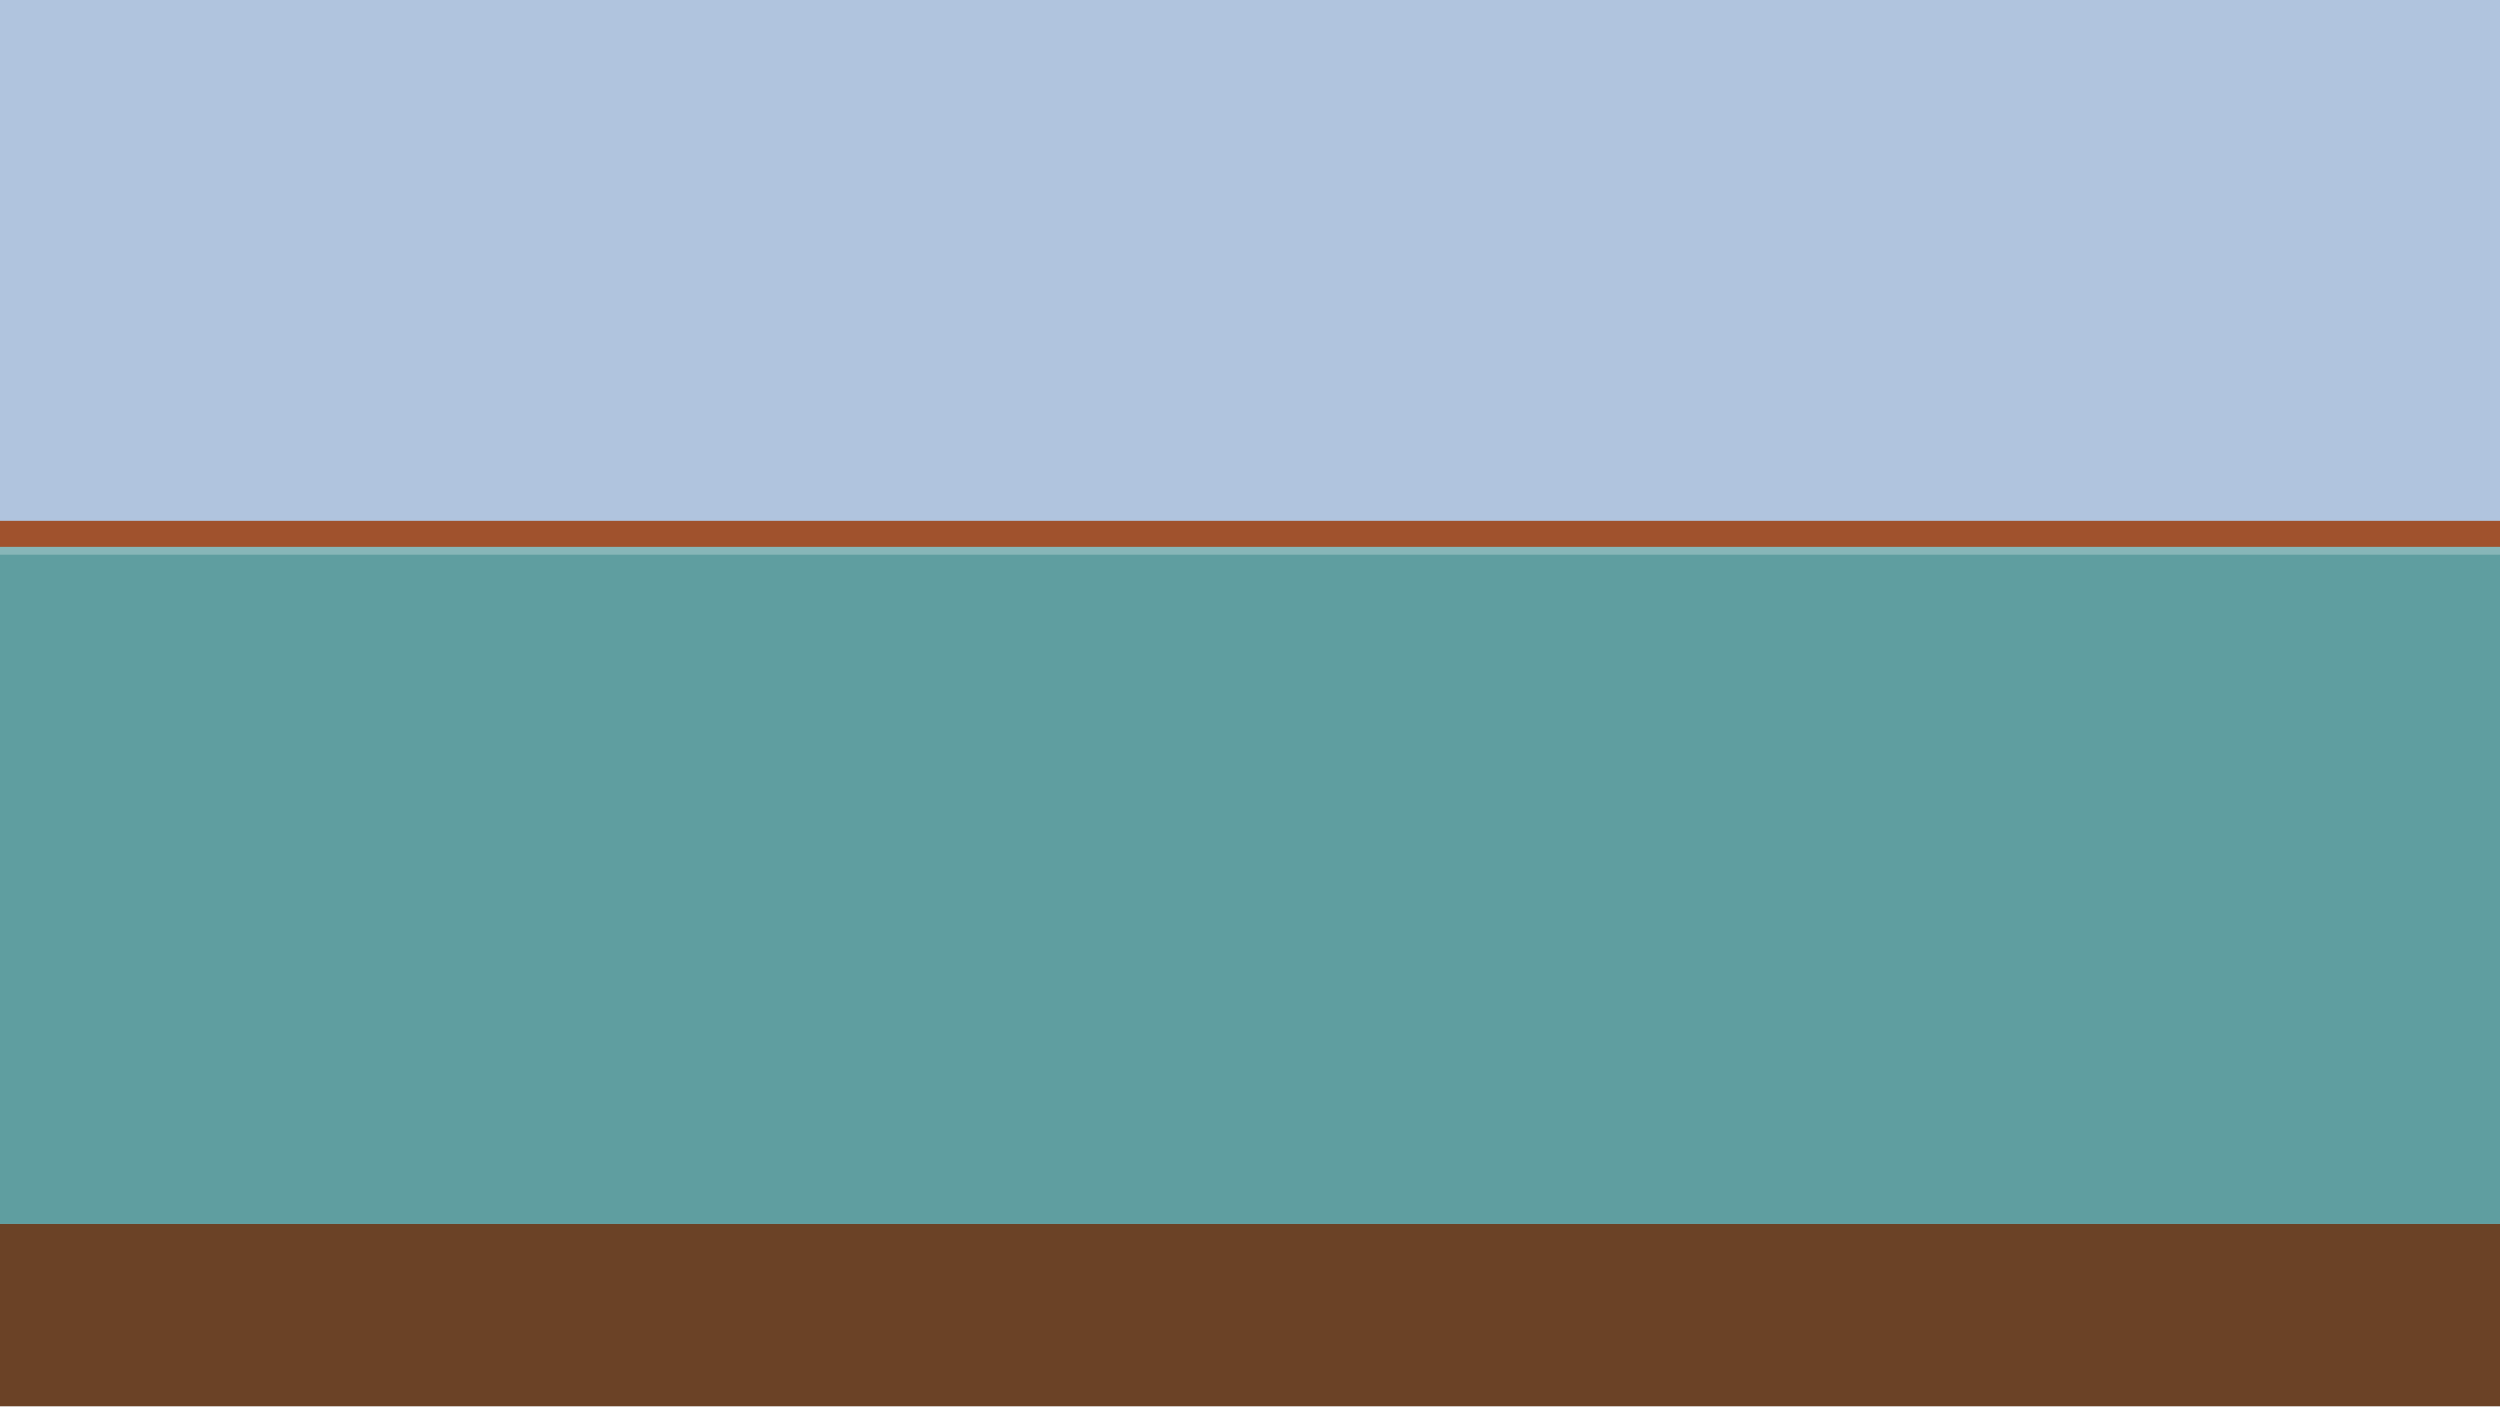
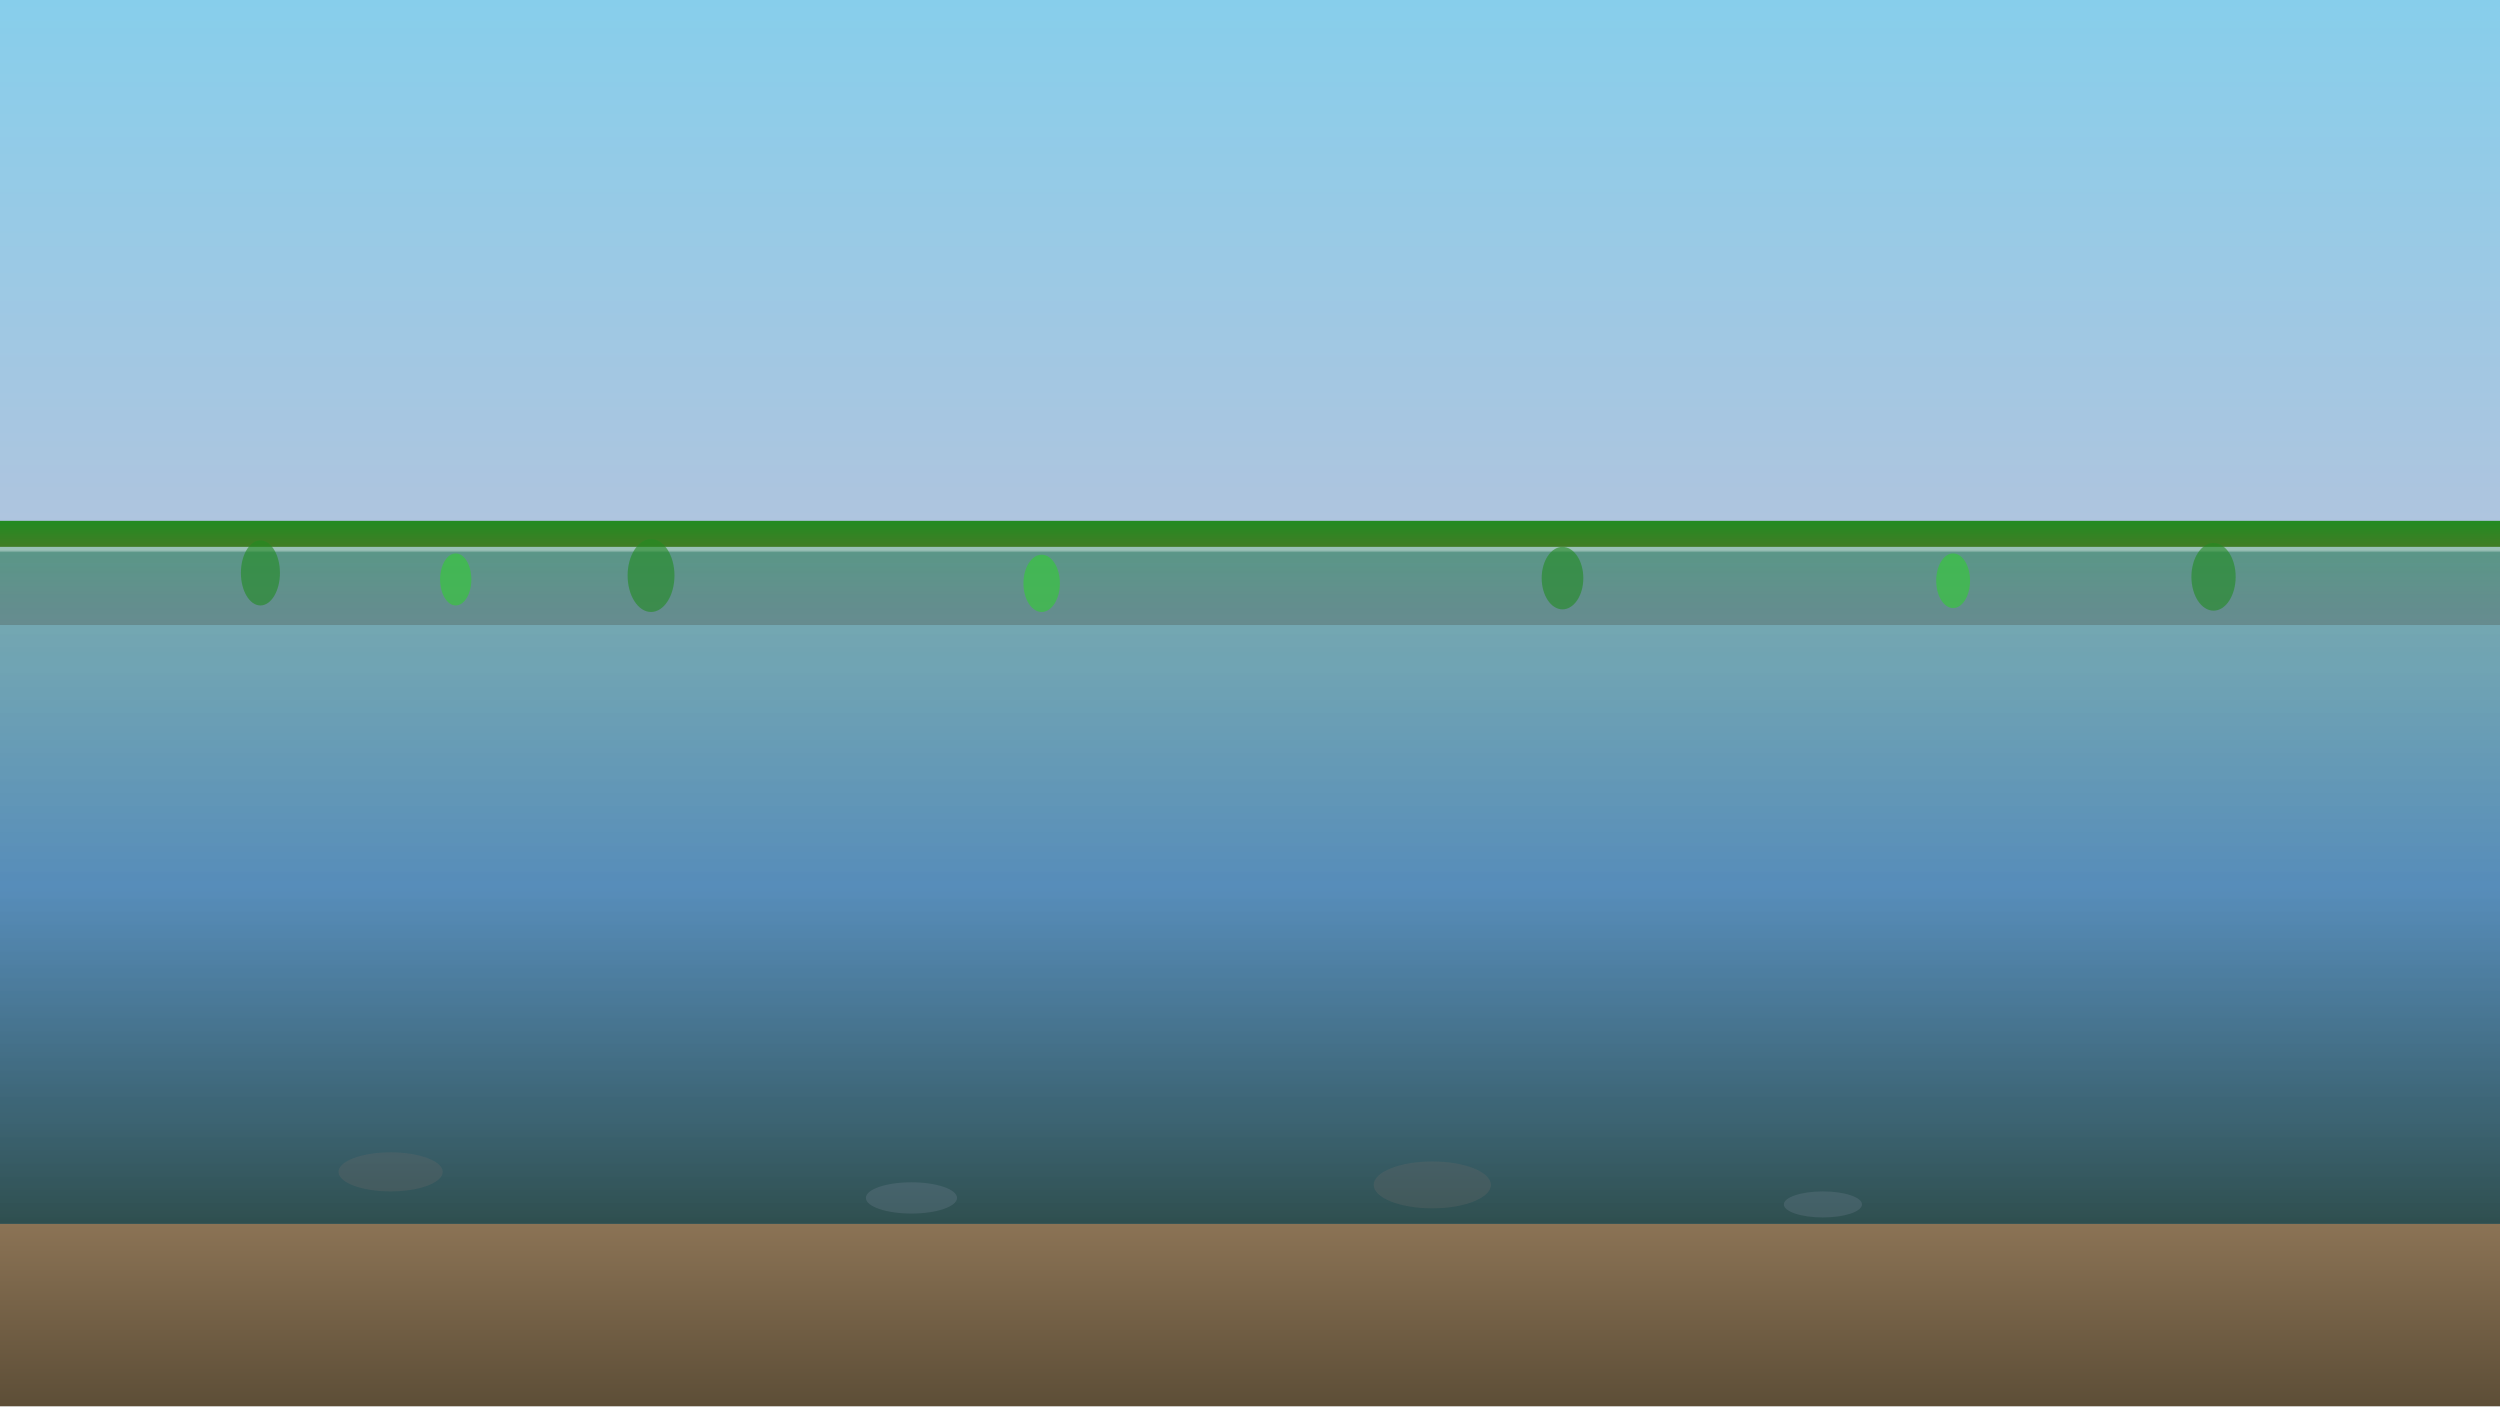
<svg xmlns="http://www.w3.org/2000/svg" viewBox="0 0 1920 1080" width="1920" height="1080" aria-label="pond cross-section background">
-   <rect x="0" y="0" width="1920" height="420" fill="#B0C4DE" />
-   <rect x="0" y="400" width="1920" height="80" fill="#A0522D" />
-   <rect x="0" y="420" width="1920" height="520" fill="#5F9EA0" />
-   <rect x="0" y="940" width="1920" height="140" fill="#6B4226" />
-   <rect x="0" y="420" width="1920" height="6" fill="#ffffff" opacity="0.25" />
+   <defs>
+     <linearGradient id="skyGradient" x1="0%" y1="0%" x2="0%" y2="100%">
+       <stop offset="0%" style="stop-color:#87CEEB;stop-opacity:1" />
+       <stop offset="100%" style="stop-color:#B0C4DE;stop-opacity:1" />
+     </linearGradient>
+     <linearGradient id="waterGradient" x1="0%" y1="0%" x2="0%" y2="100%">
+       <stop offset="0%" style="stop-color:#5F9EA0;stop-opacity:0.8" />
+       <stop offset="50%" style="stop-color:#4682B4;stop-opacity:0.9" />
+       <stop offset="100%" style="stop-color:#2F4F4F;stop-opacity:1" />
+     </linearGradient>
+     <linearGradient id="sedimentGradient" x1="0%" y1="0%" x2="0%" y2="100%">
+       <stop offset="0%" style="stop-color:#8B7355;stop-opacity:1" />
+       <stop offset="100%" style="stop-color:#5D4E37;stop-opacity:1" />
+     </linearGradient>
+     <linearGradient id="shoreGradient" x1="0%" y1="0%" x2="0%" y2="100%">
+       <stop offset="0%" style="stop-color:#228B22;stop-opacity:1" />
+       <stop offset="100%" style="stop-color:#A0522D;stop-opacity:1" />
+     </linearGradient>
+   </defs>
+   <rect x="0" y="0" width="1920" height="420" fill="url(#skyGradient)" />
+   <rect x="0" y="400" width="1920" height="80" fill="url(#shoreGradient)" />
+   <rect x="0" y="420" width="1920" height="520" fill="url(#waterGradient)" />
+   <rect x="0" y="940" width="1920" height="140" fill="url(#sedimentGradient)" />
+   <rect x="0" y="420" width="1920" height="3" fill="#ffffff" opacity="0.4" />
+   <rect x="0" y="423" width="1920" height="1" fill="#ffffff" opacity="0.2" />
+   <g opacity="0.6">
+     <ellipse cx="200" cy="440" rx="15" ry="25" fill="#228B22" />
+     <ellipse cx="350" cy="445" rx="12" ry="20" fill="#32CD32" />
+     <ellipse cx="500" cy="442" rx="18" ry="28" fill="#228B22" />
+     <ellipse cx="800" cy="448" rx="14" ry="22" fill="#32CD32" />
+     <ellipse cx="1200" cy="444" rx="16" ry="24" fill="#228B22" />
+     <ellipse cx="1500" cy="446" rx="13" ry="21" fill="#32CD32" />
+     <ellipse cx="1700" cy="443" rx="17" ry="26" fill="#228B22" />
+   </g>
+   <g opacity="0.3">
+     <ellipse cx="300" cy="900" rx="40" ry="15" fill="#696969" />
+     <ellipse cx="700" cy="920" rx="35" ry="12" fill="#708090" />
+     <ellipse cx="1100" cy="910" rx="45" ry="18" fill="#696969" />
+     <ellipse cx="1400" cy="925" rx="30" ry="10" fill="#708090" />
+   </g>
</svg>
